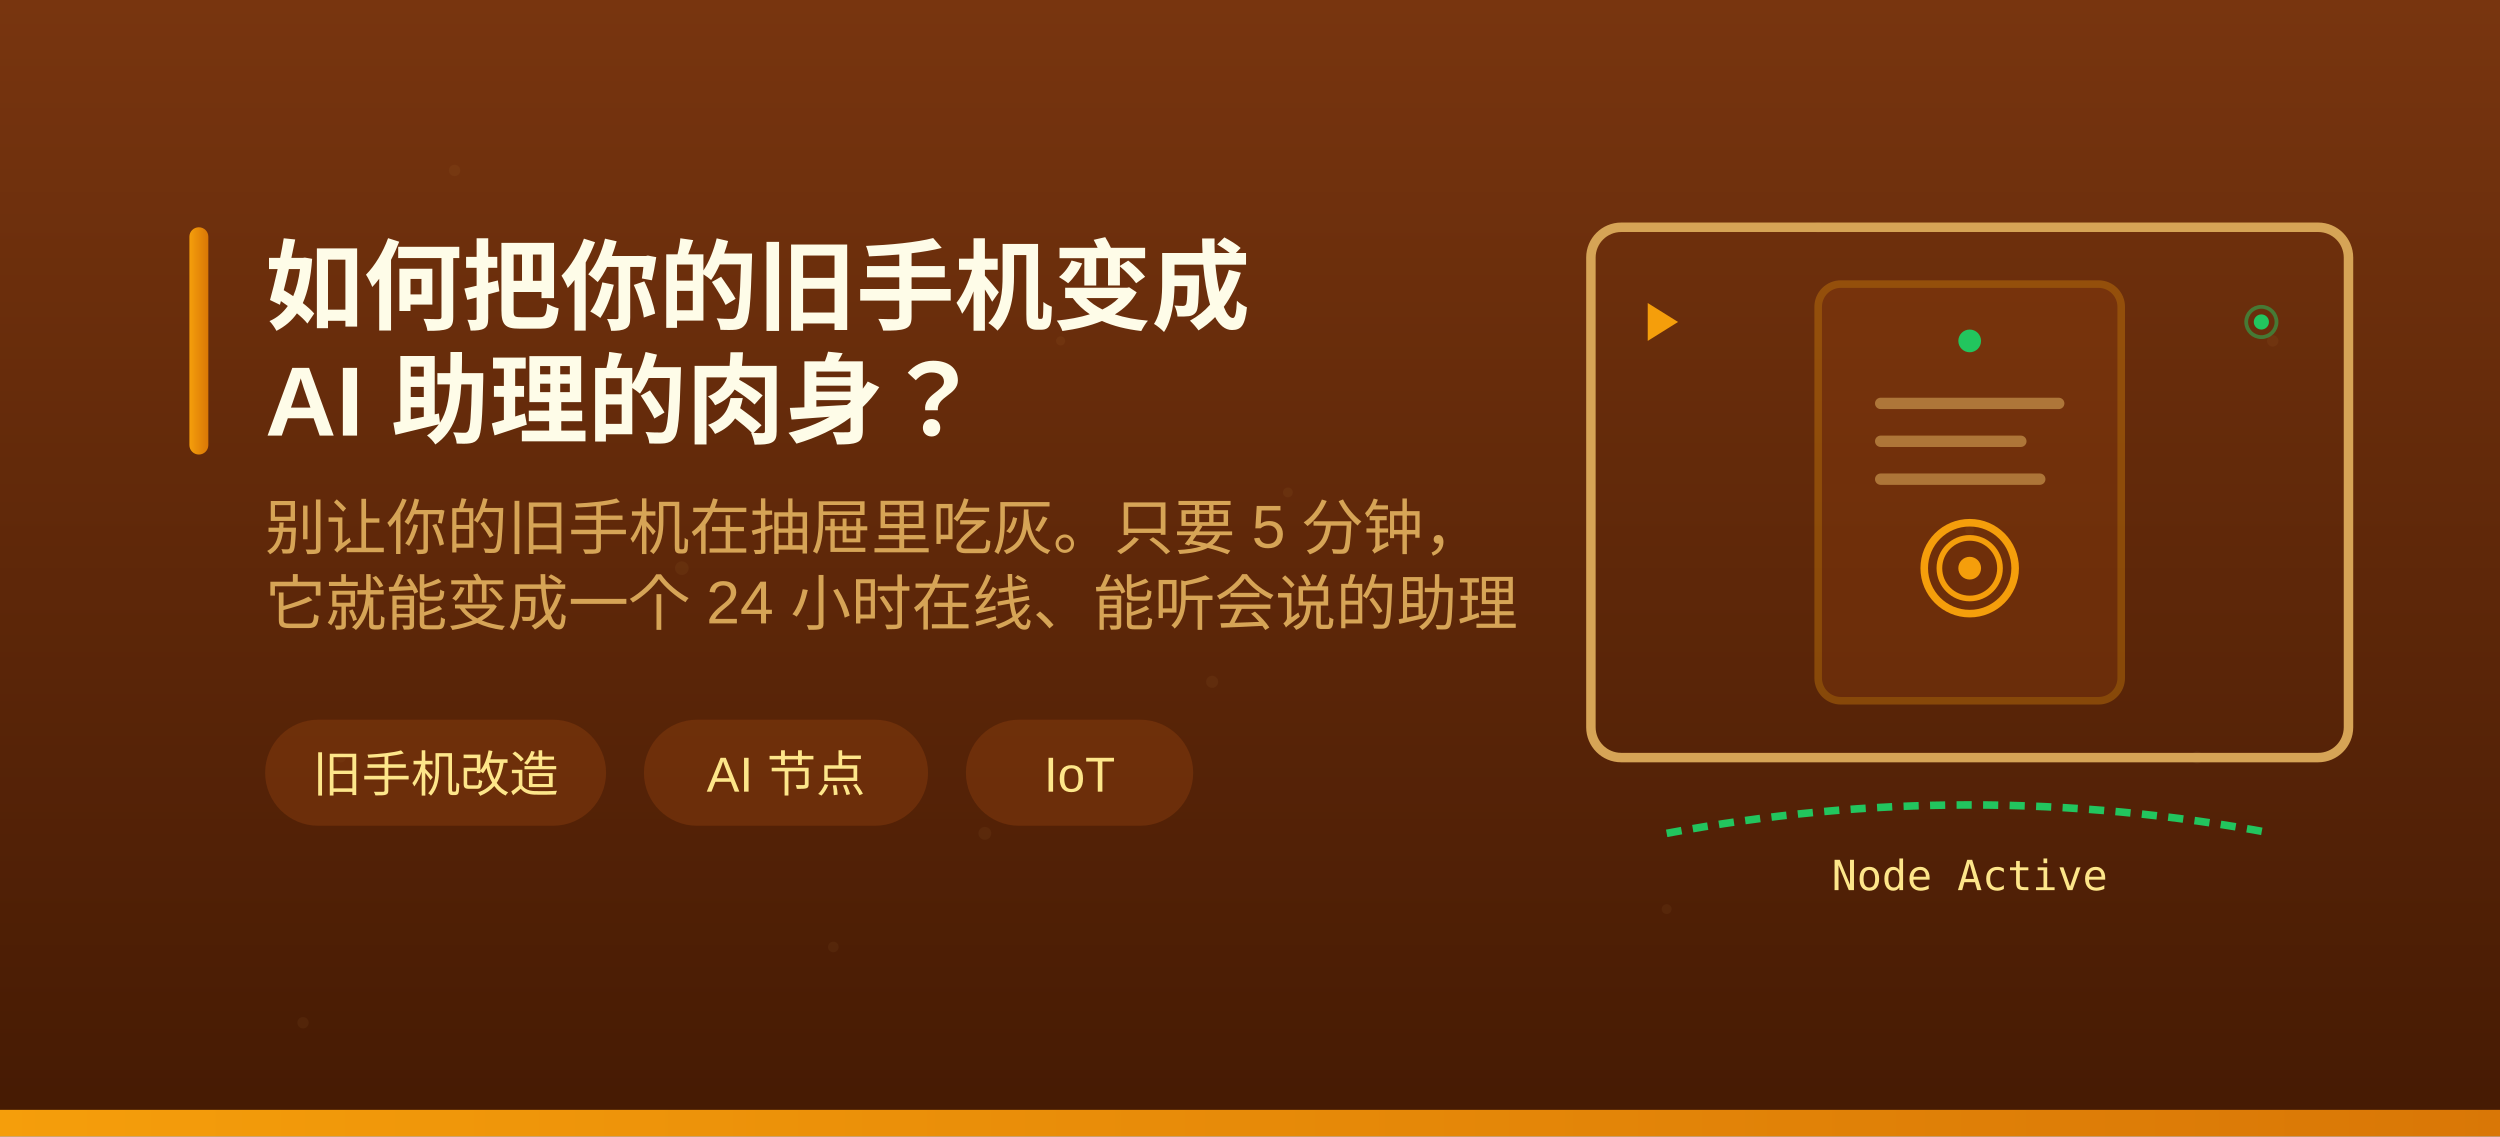
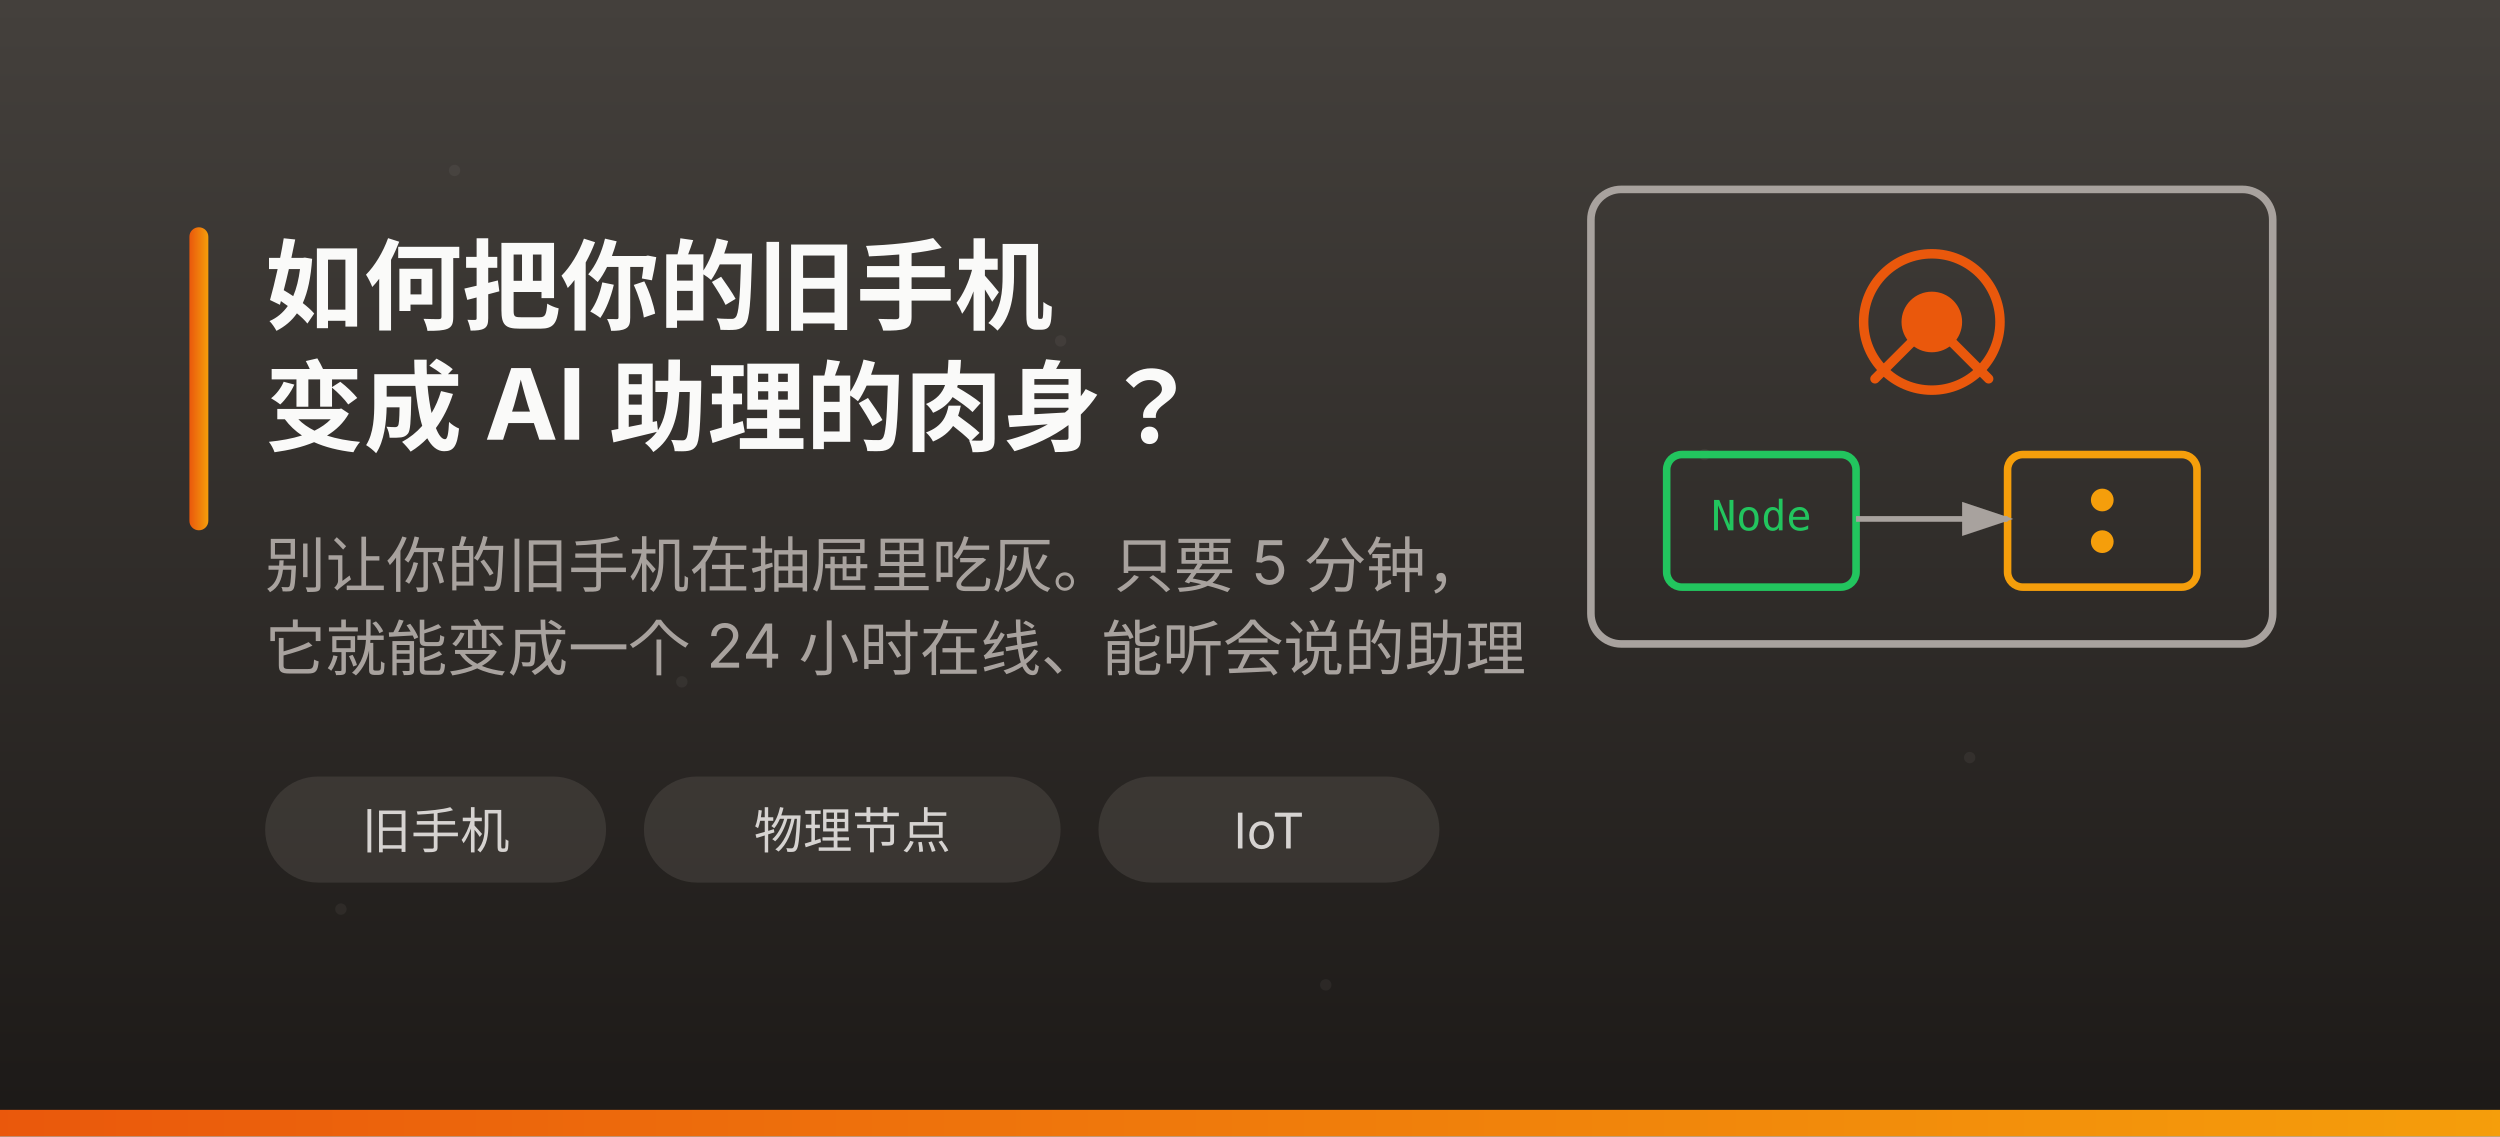
<svg xmlns="http://www.w3.org/2000/svg" viewBox="0 0 660 300">
  <defs>
    <linearGradient id="bgGrad" x1="0%" y1="0%" x2="0%" y2="100%">
-       <stop offset="0%" style="stop-color:#78350F" />
-       <stop offset="100%" style="stop-color:#451A03" />
+       <stop offset="0%" style="stop-color:#44403C" />
+       <stop offset="100%" style="stop-color:#1C1917" />
    </linearGradient>
    <linearGradient id="accentGrad" x1="0%" y1="0%" x2="100%" y2="0%">
-       <stop offset="0%" style="stop-color:#F59E0B" />
-       <stop offset="100%" style="stop-color:#D97706" />
+       <stop offset="0%" style="stop-color:#EA580C" />
+       <stop offset="100%" style="stop-color:#F59E0B" />
    </linearGradient>
  </defs>
  <rect width="660" height="300" fill="url(#bgGrad)" />
  <g opacity="0.06">
-     <circle cx="120" cy="45" r="1.5" fill="#D6A456" />
-     <circle cx="280" cy="90" r="1.2" fill="#D6A456" />
-     <circle cx="180" cy="150" r="1.8" fill="#D6A456" />
-     <circle cx="90" cy="200" r="1.3" fill="#D6A456" />
-     <circle cx="320" cy="180" r="1.6" fill="#D6A456" />
-     <circle cx="220" cy="250" r="1.4" fill="#D6A456" />
-     <circle cx="150" cy="100" r="1.1" fill="#D6A456" />
-     <circle cx="260" cy="220" r="1.7" fill="#D6A456" />
-     <circle cx="340" cy="130" r="1.3" fill="#D6A456" />
-     <circle cx="80" cy="270" r="1.5" fill="#D6A456" />
-     <circle cx="480" cy="60" r="1.4" fill="#D6A456" />
-     <circle cx="520" cy="140" r="1.2" fill="#D6A456" />
-     <circle cx="580" cy="200" r="1.6" fill="#D6A456" />
-     <circle cx="440" cy="240" r="1.3" fill="#D6A456" />
-     <circle cx="600" cy="90" r="1.5" fill="#D6A456" />
+     <circle cx="120" cy="45" r="1.5" fill="#D6D3D1" />
+     <circle cx="280" cy="90" r="1.5" fill="#D6D3D1" />
+     <circle cx="450" cy="120" r="1.5" fill="#D6D3D1" />
+     <circle cx="180" cy="180" r="1.5" fill="#D6D3D1" />
+     <circle cx="520" cy="200" r="1.5" fill="#D6D3D1" />
+     <circle cx="90" cy="240" r="1.5" fill="#D6D3D1" />
+     <circle cx="350" cy="260" r="1.5" fill="#D6D3D1" />
  </g>
-   <rect x="50" y="60" width="5" height="60" fill="url(#accentGrad)" rx="2.5" />
-   <text x="70" y="85" font-family="Arial, sans-serif" font-size="26" font-weight="bold" fill="#FEFCE8">
-     如何把你的旧手机变成
+   <rect x="50" y="60" width="5" height="80" fill="url(#accentGrad)" rx="2.5" />
+   <text x="70" y="85" font-family="system-ui, -apple-system, sans-serif" font-size="26" font-weight="bold" fill="#FAFAF9">
+     <tspan x="70" dy="0">如何把你的旧手机</tspan>
+     <tspan x="70" dy="32">变成 AI 助理的肉身？</tspan>
  </text>
-   <text x="70" y="115" font-family="Arial, sans-serif" font-size="26" font-weight="bold" fill="#FEFCE8">
-     AI 助理的肉身？
+   <text x="70" y="155" font-family="system-ui, -apple-system, sans-serif" font-size="16" fill="#A8A29E">
+     <tspan x="70" dy="0">别让你的旧手机在抽屉里吃灰。只要 5 分钟，</tspan>
+     <tspan x="70" dy="22">它就能变成一个 24 小时在线、能听会说的助理</tspan>
  </text>
-   <text x="70" y="145" font-family="Arial, sans-serif" font-size="16" fill="#D6A456">
-     别让你的旧手机在抽屉里吃灰。只要 5 分钟，
-   </text>
-   <text x="70" y="165" font-family="Arial, sans-serif" font-size="16" fill="#D6A456">
-     它就能变成一个 24 小时在线、能听会说的助理
-   </text>
-   <g transform="translate(70, 190)">
-     <rect width="90" height="28" rx="14" fill="#92400E" opacity="0.4" />
-     <text x="45" y="19" font-family="Arial, sans-serif" font-size="13" fill="#FDE68A" text-anchor="middle">旧手机改造</text>
+   <g transform="translate(70, 205)">
+     <rect width="90" height="28" rx="14" fill="#57534E" opacity="0.4" />
+     <text x="45" y="19" font-family="system-ui, -apple-system, sans-serif" font-size="13" fill="#D6D3D1" text-anchor="middle">旧手机</text>
  </g>
-   <g transform="translate(170, 190)">
-     <rect width="75" height="28" rx="14" fill="#92400E" opacity="0.4" />
-     <text x="37.5" y="19" font-family="Arial, sans-serif" font-size="13" fill="#FDE68A" text-anchor="middle">AI 节点</text>
+   <g transform="translate(170, 205)">
+     <rect width="110" height="28" rx="14" fill="#57534E" opacity="0.4" />
+     <text x="55" y="19" font-family="system-ui, -apple-system, sans-serif" font-size="13" fill="#D6D3D1" text-anchor="middle">物理节点</text>
  </g>
-   <g transform="translate(255, 190)">
-     <rect width="60" height="28" rx="14" fill="#92400E" opacity="0.4" />
-     <text x="30" y="19" font-family="Arial, sans-serif" font-size="13" fill="#FDE68A" text-anchor="middle">IoT</text>
+   <g transform="translate(290, 205)">
+     <rect width="90" height="28" rx="14" fill="#57534E" opacity="0.4" />
+     <text x="45" y="19" font-family="system-ui, -apple-system, sans-serif" font-size="13" fill="#D6D3D1" text-anchor="middle">IoT</text>
  </g>
-   <g transform="translate(420, 60)">
-     <rect x="0" y="0" width="200" height="140" rx="8" fill="none" stroke="#D6A456" stroke-width="2.5" />
-     <rect x="60" y="15" width="80" height="110" rx="6" fill="#92400E" opacity="0.3" stroke="#F59E0B" stroke-width="2" />
-     <circle cx="100" cy="30" r="3" fill="#22C55E" />
-     <rect x="75" y="45" width="50" height="3" rx="1.5" fill="#D6A456" opacity="0.6" />
-     <rect x="75" y="55" width="40" height="3" rx="1.5" fill="#D6A456" opacity="0.6" />
-     <rect x="75" y="65" width="45" height="3" rx="1.5" fill="#D6A456" opacity="0.6" />
-     <circle cx="100" cy="90" r="12" fill="none" stroke="#F59E0B" stroke-width="2" />
-     <circle cx="100" cy="90" r="8" fill="none" stroke="#F59E0B" stroke-width="1.5" />
-     <circle cx="100" cy="90" r="3" fill="#F59E0B" />
-     <path d="M 20 160 Q 100 145 180 160" fill="none" stroke="#22C55E" stroke-width="2" stroke-dasharray="4,3" />
-     <text x="100" y="175" font-family="monospace" font-size="11" fill="#FDE68A" text-anchor="middle">Node Active</text>
-     <g transform="translate(15, 20)">
-       <path d="M 0 0 L 8 5 L 0 10 Z" fill="#F59E0B" />
-     </g>
-     <g transform="translate(177, 20)">
-       <circle cx="0" cy="5" r="2" fill="#22C55E" />
-       <circle cx="0" cy="5" r="4" fill="none" stroke="#22C55E" stroke-width="1" opacity="0.5" />
-     </g>
+   <g transform="translate(420, 50)">
+     <rect x="0" y="0" width="180" height="120" rx="8" fill="none" stroke="#A8A29E" stroke-width="2" />
+     <circle cx="90" cy="35" r="18" fill="none" stroke="#EA580C" stroke-width="2.5" />
+     <circle cx="90" cy="35" r="8" fill="#EA580C" />
+     <path d="M 75 50 L 90 35 L 105 50" fill="none" stroke="#EA580C" stroke-width="2.5" stroke-linecap="round" stroke-linejoin="round" />
+     <rect x="20" y="70" width="50" height="35" rx="4" fill="none" stroke="#22C55E" stroke-width="2" />
+     <text x="45" y="90" font-family="monospace" font-size="11" fill="#22C55E" text-anchor="middle">Node</text>
+     <rect x="110" y="70" width="50" height="35" rx="4" fill="none" stroke="#F59E0B" stroke-width="2" />
+     <circle cx="135" cy="82" r="3" fill="#F59E0B" />
+     <circle cx="135" cy="93" r="3" fill="#F59E0B" />
+     <path d="M 70 87 L 90 87 M 90 87 L 110 87" stroke="#A8A29E" stroke-width="1.5" marker-end="url(#arrow)" />
  </g>
+   <defs>
+     <marker id="arrow" markerWidth="10" markerHeight="10" refX="8" refY="3" orient="auto" markerUnits="strokeWidth">
+       <path d="M0,0 L0,6 L9,3 z" fill="#A8A29E" />
+     </marker>
+   </defs>
  <rect x="0" y="293" width="660" height="7" fill="url(#accentGrad)" />
</svg>
